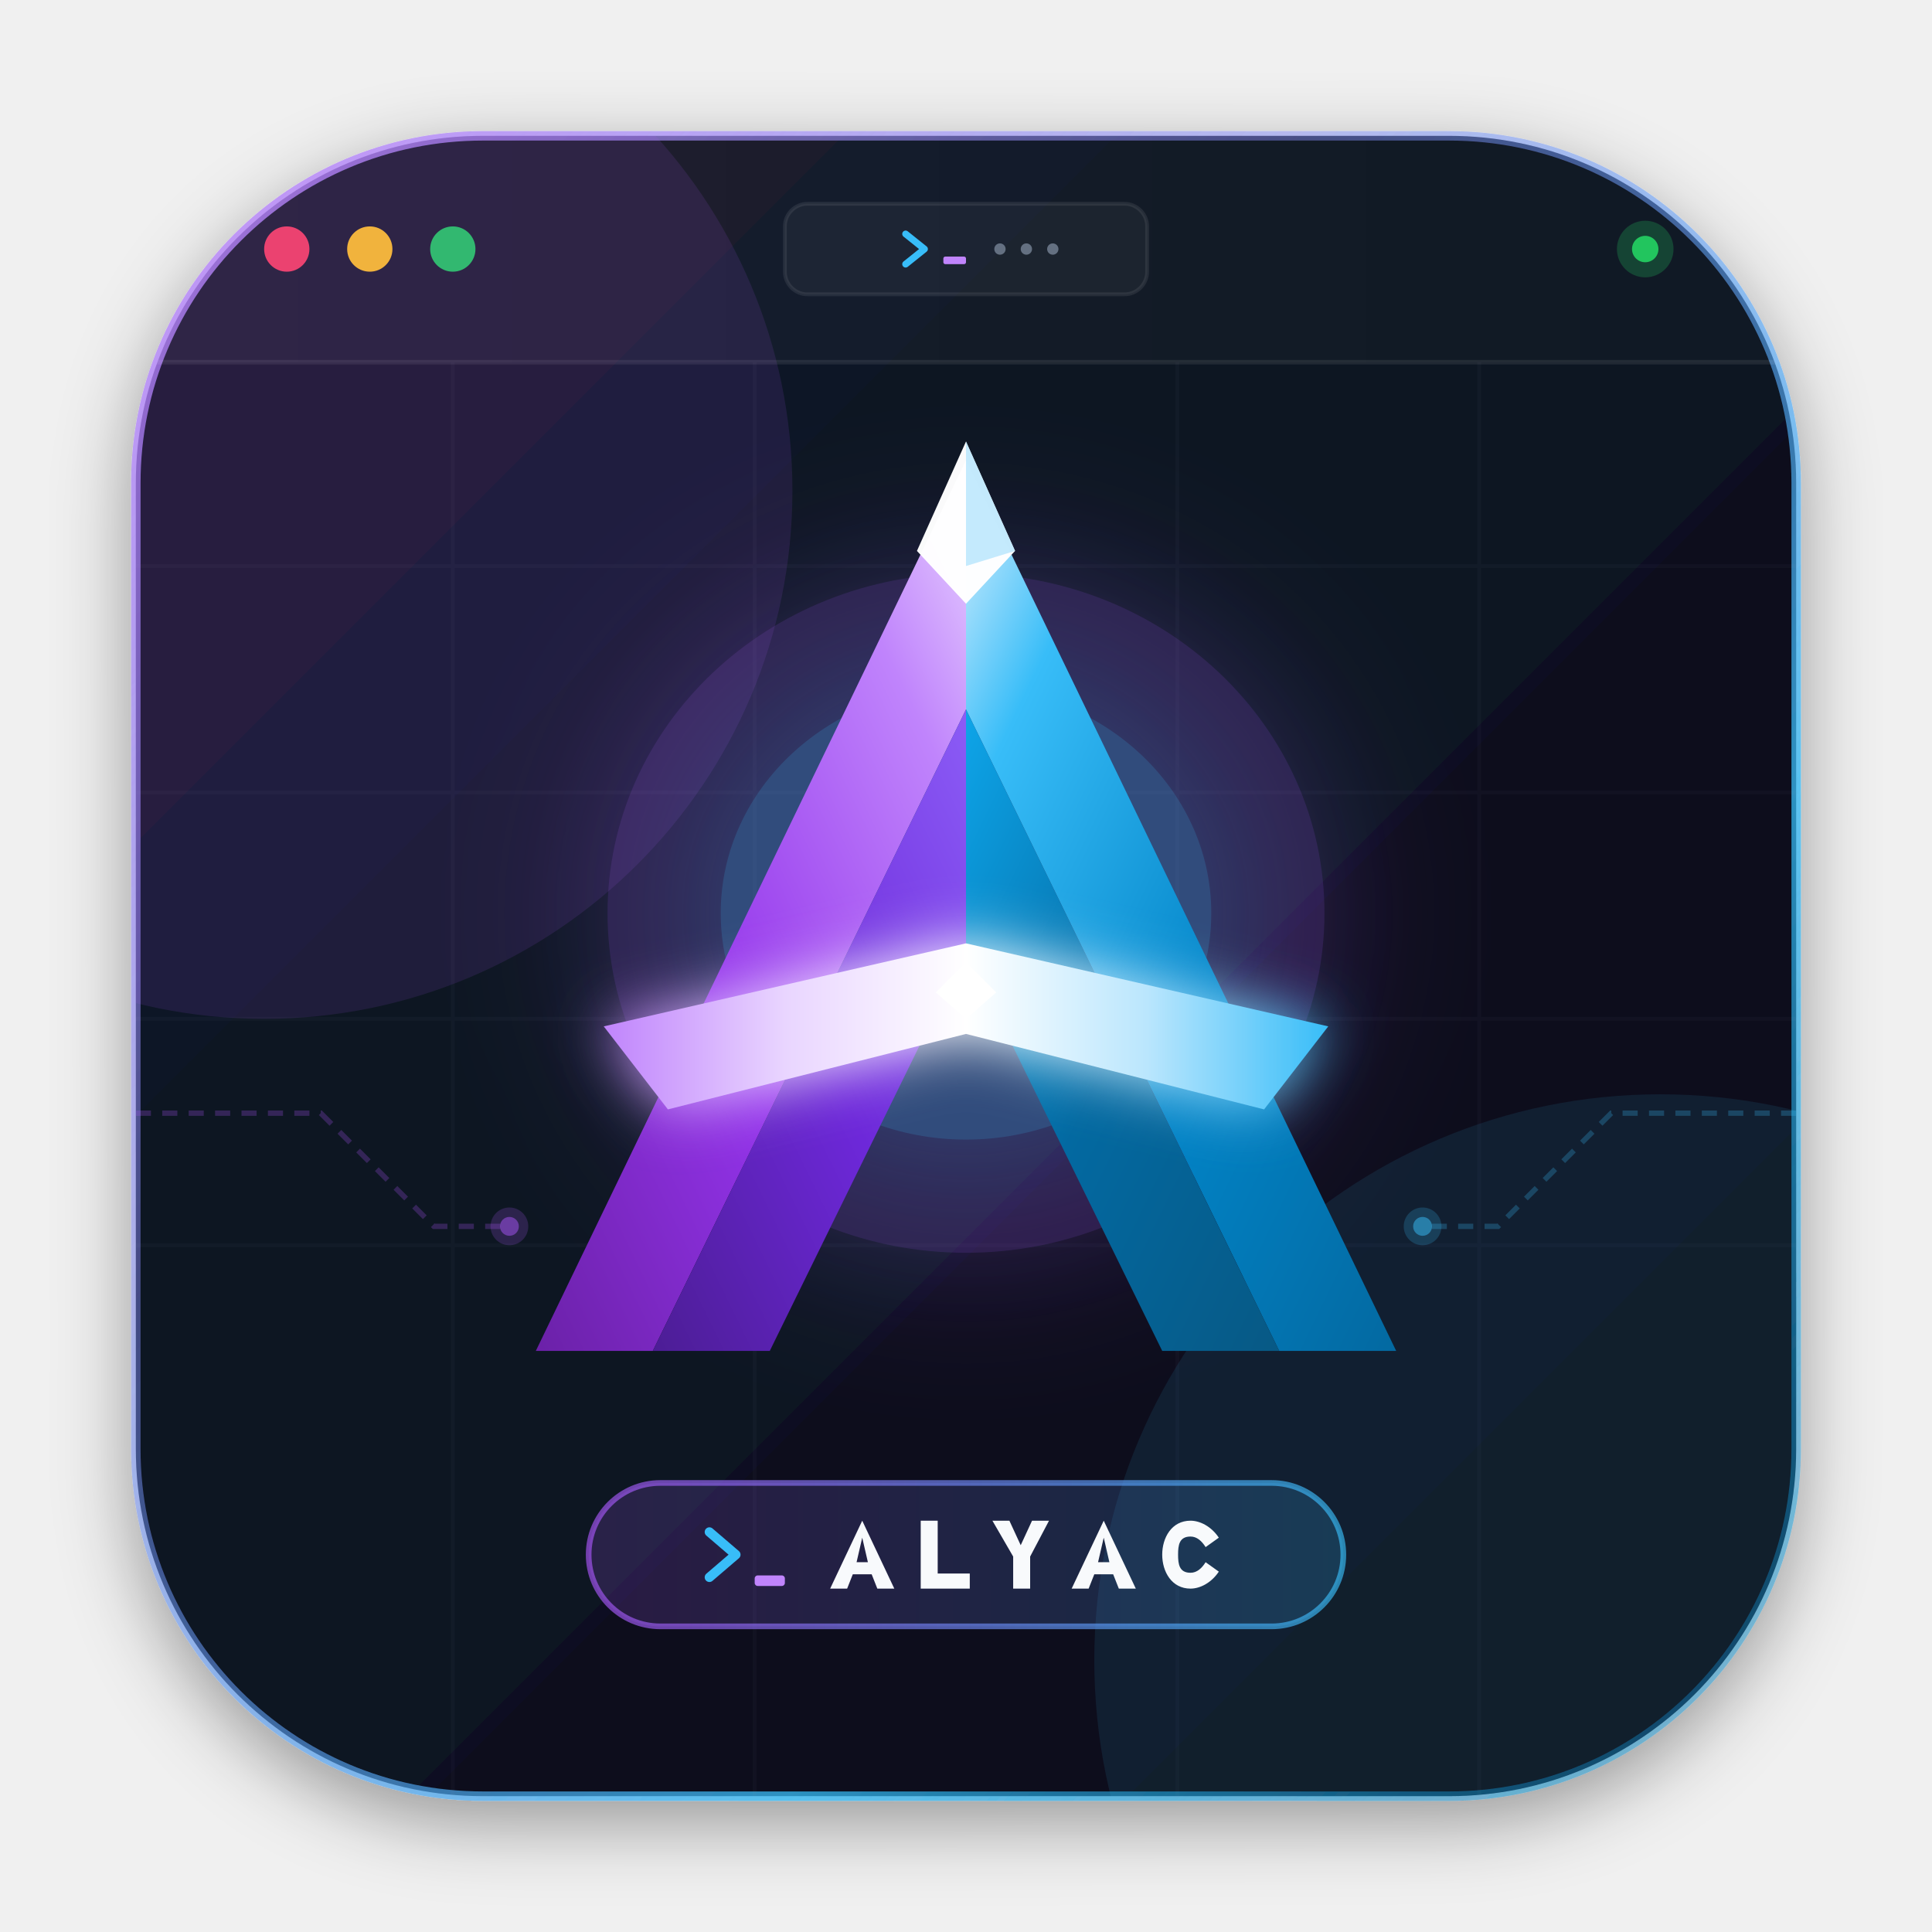
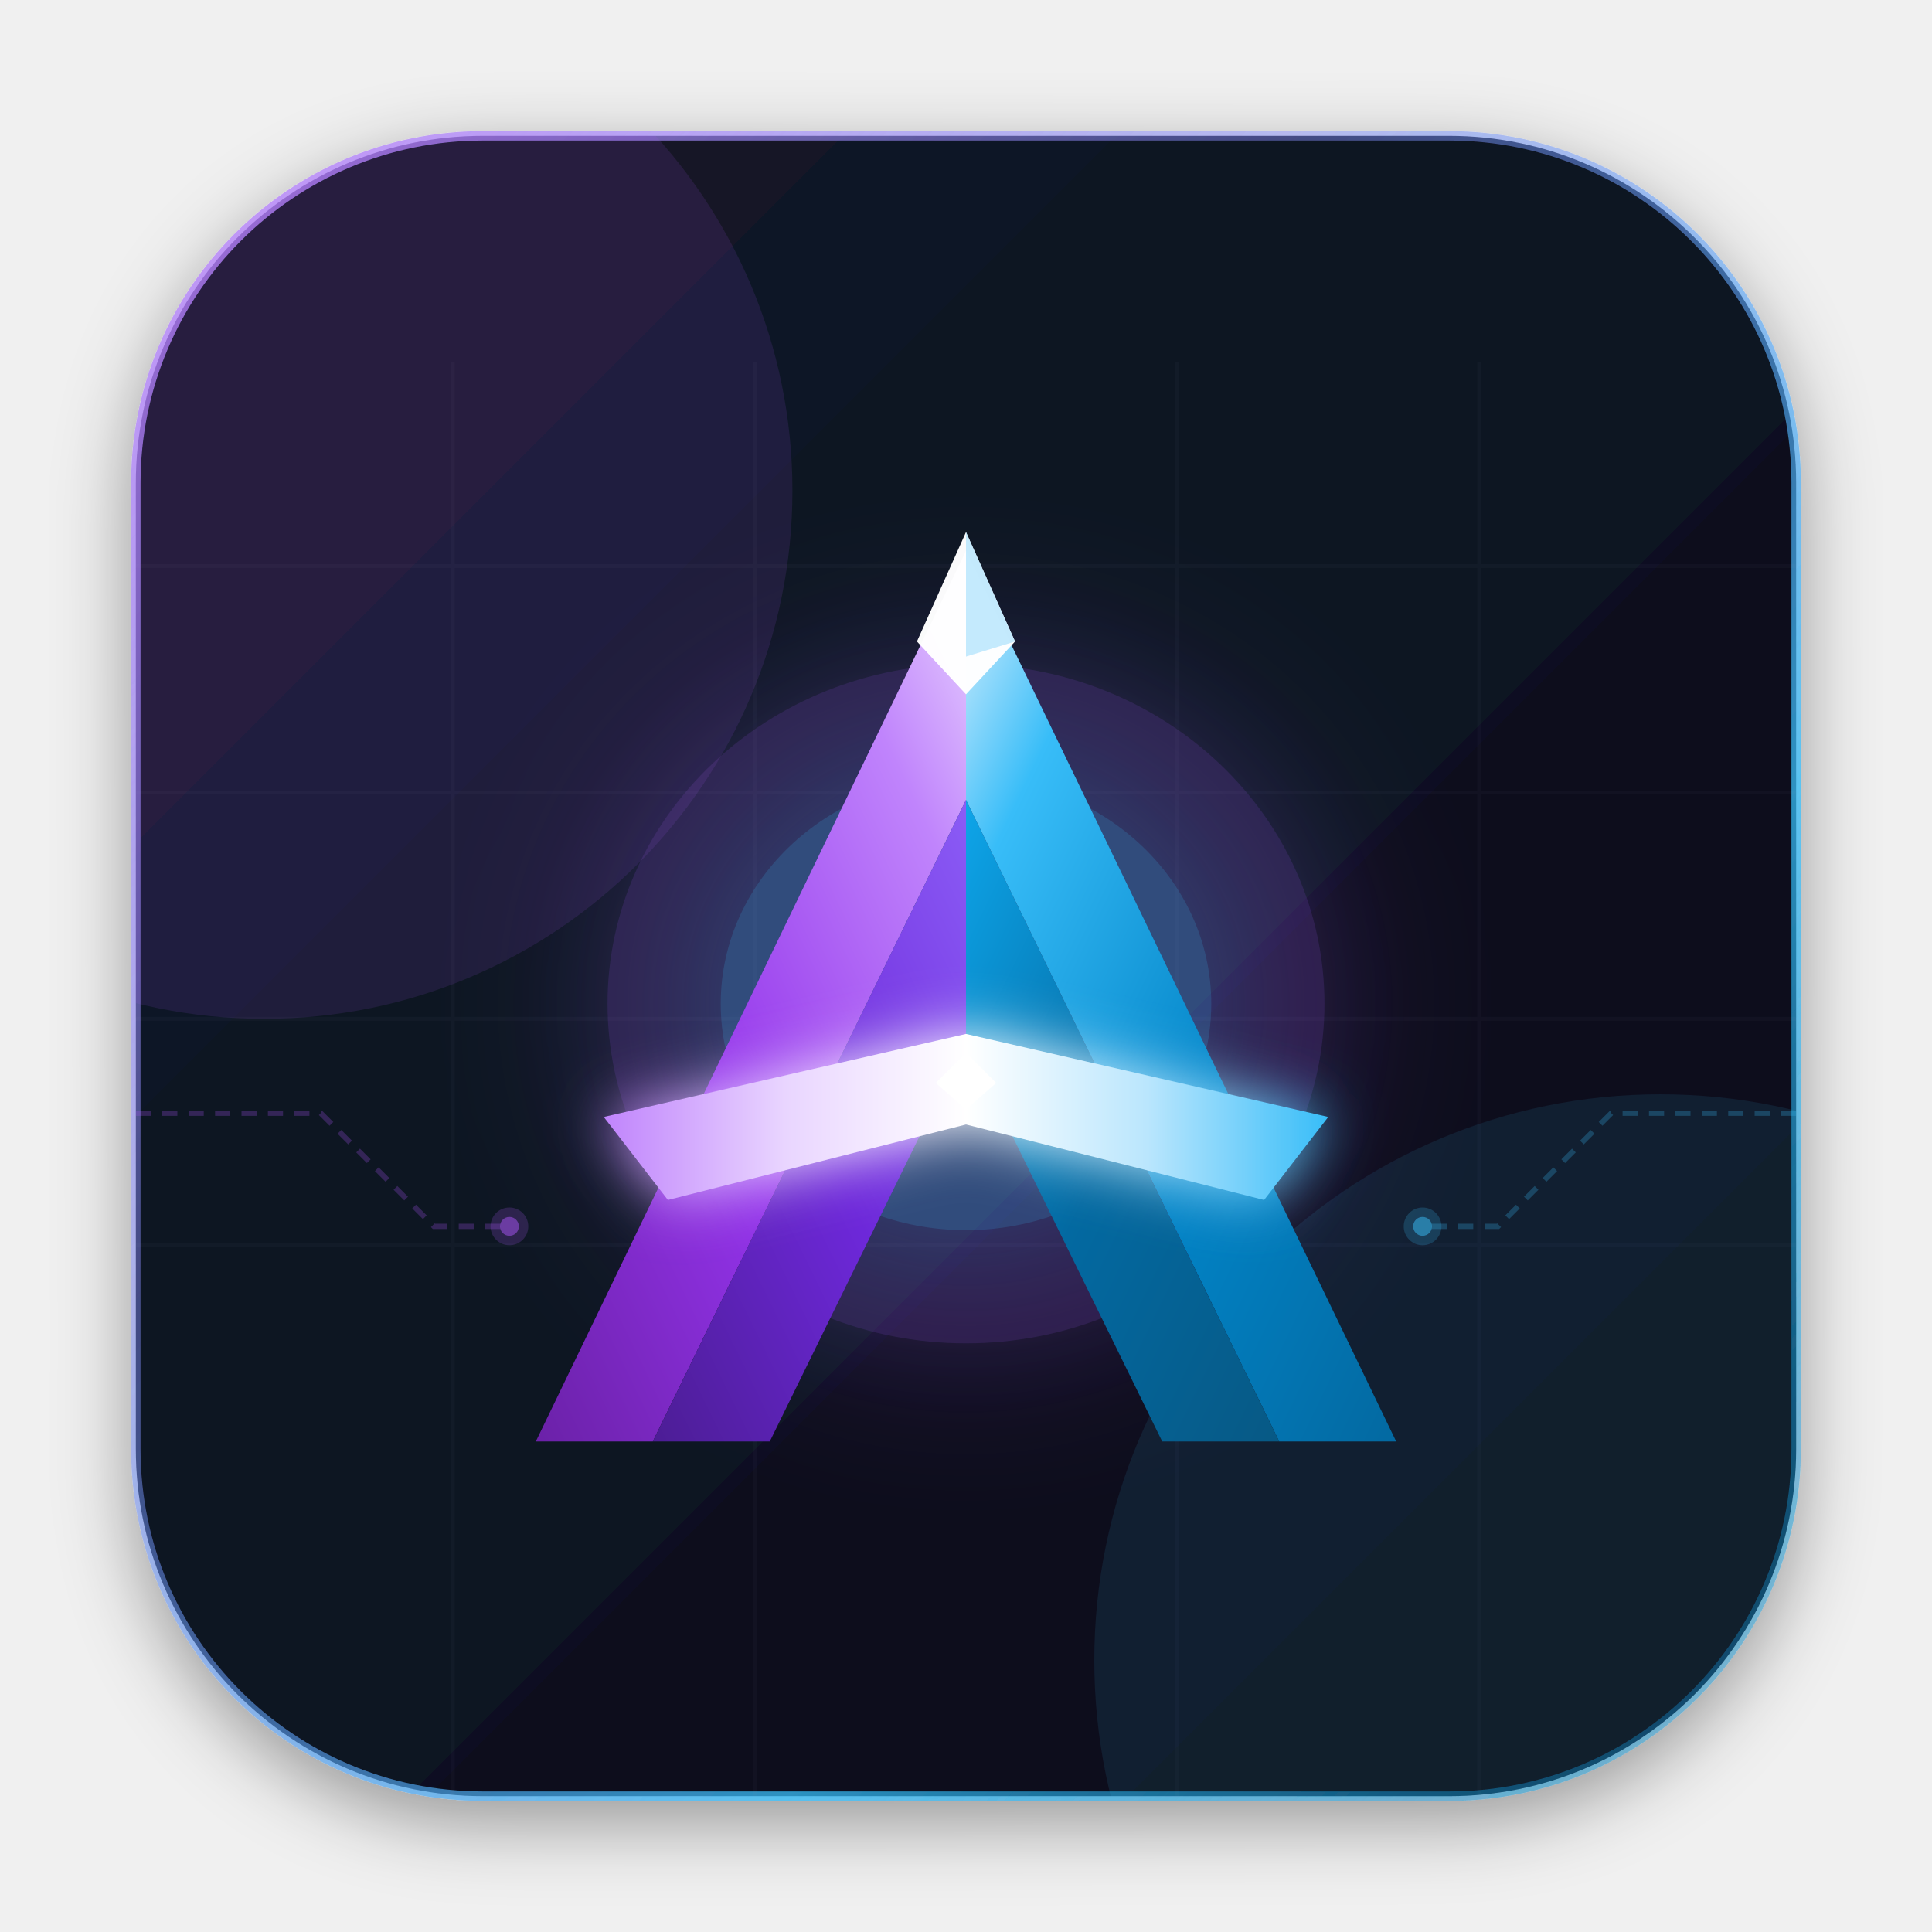
<svg xmlns="http://www.w3.org/2000/svg" viewBox="0 0 512 512" width="512" height="512">
  <defs>
    <linearGradient id="chassis-surface" x1="0%" y1="0%" x2="100%" y2="100%">
      <stop offset="0%" stop-color="#141928" />
      <stop offset="50%" stop-color="#0e1322" />
      <stop offset="100%" stop-color="#070a14" />
    </linearGradient>
    <linearGradient id="chassis-stroke" x1="0%" y1="0%" x2="100%" y2="100%">
      <stop offset="0%" stop-color="#c084fc" stop-opacity="0.85" />
      <stop offset="35%" stop-color="#818cf8" stop-opacity="0.45" />
      <stop offset="70%" stop-color="#38bdf8" stop-opacity="0.75" />
      <stop offset="100%" stop-color="#0284c7" stop-opacity="0.3" />
-     </linearGradient>
-     <linearGradient id="header-surface" x1="0%" y1="0%" x2="100%" y2="0%">
-       <stop offset="0%" stop-color="rgba(255, 255, 255, 0.04)" />
-       <stop offset="100%" stop-color="rgba(255, 255, 255, 0.01)" />
    </linearGradient>
    <linearGradient id="left-outer" x1="0%" y1="100%" x2="100%" y2="0%">
      <stop offset="0%" stop-color="#6b21a8" />
      <stop offset="40%" stop-color="#9333ea" />
      <stop offset="80%" stop-color="#c084fc" />
      <stop offset="100%" stop-color="#e9d5ff" />
    </linearGradient>
    <linearGradient id="left-inner" x1="0%" y1="100%" x2="100%" y2="0%">
      <stop offset="0%" stop-color="#4c1d95" />
      <stop offset="50%" stop-color="#6d28d9" />
      <stop offset="100%" stop-color="#8b5cf6" />
    </linearGradient>
    <linearGradient id="right-outer" x1="100%" y1="100%" x2="0%" y2="0%">
      <stop offset="0%" stop-color="#0369a1" />
      <stop offset="40%" stop-color="#0284c7" />
      <stop offset="80%" stop-color="#38bdf8" />
      <stop offset="100%" stop-color="#e0f2fe" />
    </linearGradient>
    <linearGradient id="right-inner" x1="100%" y1="100%" x2="0%" y2="0%">
      <stop offset="0%" stop-color="#075985" />
      <stop offset="50%" stop-color="#0369a1" />
      <stop offset="100%" stop-color="#0ea5e9" />
    </linearGradient>
    <linearGradient id="neon-beam" x1="0%" y1="50%" x2="100%" y2="50%">
      <stop offset="0%" stop-color="#c084fc" />
      <stop offset="25%" stop-color="#e9d5ff" />
      <stop offset="50%" stop-color="#ffffff" />
      <stop offset="75%" stop-color="#bae6fd" />
      <stop offset="100%" stop-color="#38bdf8" />
    </linearGradient>
-     <linearGradient id="cli-chip-bg" x1="0%" y1="0%" x2="100%" y2="0%">
-       <stop offset="0%" stop-color="rgba(168, 85, 247, 0.18)" />
-       <stop offset="100%" stop-color="rgba(56, 189, 248, 0.18)" />
-     </linearGradient>
-     <linearGradient id="cli-chip-border" x1="0%" y1="0%" x2="100%" y2="0%">
-       <stop offset="0%" stop-color="#a855f7" stop-opacity="0.65" />
-       <stop offset="100%" stop-color="#38bdf8" stop-opacity="0.65" />
-     </linearGradient>
    <filter id="chassis-shadow" x="-20%" y="-20%" width="140%" height="140%">
      <feDropShadow dx="0" dy="22" stdDeviation="26" flood-color="#000000" flood-opacity="0.6" />
      <feDropShadow dx="0" dy="6" stdDeviation="10" flood-color="#000000" flood-opacity="0.38" />
    </filter>
    <filter id="prism-ambient" x="-40%" y="-40%" width="180%" height="180%">
      <feGaussianBlur stdDeviation="22" result="blur" />
      <feMerge>
        <feMergeNode in="blur" />
        <feMergeNode in="SourceGraphic" />
      </feMerge>
    </filter>
    <filter id="beam-glow" x="-40%" y="-40%" width="180%" height="180%">
      <feGaussianBlur stdDeviation="8" result="blur" />
      <feMerge>
        <feMergeNode in="blur" />
        <feMergeNode in="SourceGraphic" />
      </feMerge>
    </filter>
    <clipPath id="chassis-clip">
      <rect x="36" y="36" width="440" height="440" rx="92" />
    </clipPath>
  </defs>
  <g filter="url(#chassis-shadow)">
    <rect x="36" y="36" width="440" height="440" rx="92" fill="url(#chassis-surface)" stroke="url(#chassis-stroke)" stroke-width="2.5" />
  </g>
  <g clip-path="url(#chassis-clip)">
-     <rect x="36" y="36" width="440" height="60" fill="url(#header-surface)" />
-     <line x1="36" y1="96" x2="476" y2="96" stroke="rgba(255, 255, 255, 0.08)" stroke-width="1.2" />
-     <circle cx="76" cy="66" r="6" fill="#f43f5e" />
-     <circle cx="98" cy="66" r="6" fill="#fbbf24" />
-     <circle cx="120" cy="66" r="6" fill="#22c55e" />
-     <g transform="translate(256, 66)">
-       <rect x="-48" y="-12" width="96" height="24" rx="6" fill="rgba(255, 255, 255, 0.04)" stroke="rgba(255, 255, 255, 0.08)" stroke-width="1" />
-       <path d="M -16 -4 L -11 0 L -16 4" fill="none" stroke="#38bdf8" stroke-width="1.8" stroke-linecap="round" stroke-linejoin="round" />
-       <rect x="-6" y="2" width="6" height="2" rx="0.5" fill="#c084fc" />
-       <circle cx="9" cy="0" r="1.5" fill="#94a3b8" opacity="0.6" />
-       <circle cx="16" cy="0" r="1.5" fill="#94a3b8" opacity="0.6" />
-       <circle cx="23" cy="0" r="1.5" fill="#94a3b8" opacity="0.6" />
-     </g>
-     <circle cx="436" cy="66" r="3.5" fill="#22c55e" />
-     <circle cx="436" cy="66" r="7.5" fill="#22c55e" opacity="0.25" />
    <g opacity="0.04" stroke="#94a3b8" stroke-width="1">
      <line x1="36" y1="150" x2="476" y2="150" />
      <line x1="36" y1="210" x2="476" y2="210" />
      <line x1="36" y1="270" x2="476" y2="270" />
      <line x1="36" y1="330" x2="476" y2="330" />
      <line x1="120" y1="96" x2="120" y2="476" />
      <line x1="200" y1="96" x2="200" y2="476" />
      <line x1="312" y1="96" x2="312" y2="476" />
      <line x1="392" y1="96" x2="392" y2="476" />
    </g>
    <circle cx="70" cy="130" r="140" fill="#a855f7" opacity="0.12" />
    <circle cx="440" cy="440" r="150" fill="#38bdf8" opacity="0.1" />
    <path d="M 36 295 H 85 L 115 325 H 135" stroke="#a855f7" stroke-width="1.4" opacity="0.25" fill="none" stroke-dasharray="4 3" />
    <circle cx="135" cy="325" r="2.5" fill="#a855f7" opacity="0.5" />
    <circle cx="135" cy="325" r="5" fill="#a855f7" opacity="0.2" />
    <path d="M 476 295 H 427 L 397 325 H 377" stroke="#38bdf8" stroke-width="1.4" opacity="0.25" fill="none" stroke-dasharray="4 3" />
    <circle cx="377" cy="325" r="2.5" fill="#38bdf8" opacity="0.5" />
    <circle cx="377" cy="325" r="5" fill="#38bdf8" opacity="0.2" />
  </g>
-   <g transform="translate(0, 16)">
+   <g transform="translate(0, 40)">
    <ellipse cx="256" cy="226" rx="95" ry="90" fill="#a855f7" opacity="0.22" filter="url(#prism-ambient)" />
    <ellipse cx="256" cy="226" rx="65" ry="60" fill="#38bdf8" opacity="0.26" filter="url(#prism-ambient)" />
    <g id="alya-prism">
      <polygon points="256,106 142,342 173,342 256,172" fill="url(#left-outer)" />
      <polygon points="256,172 173,342 204,342 256,236" fill="url(#left-inner)" />
      <polygon points="256,106 370,342 339,342 256,172" fill="url(#right-outer)" />
      <polygon points="256,172 339,342 308,342 256,236" fill="url(#right-inner)" />
      <g filter="url(#beam-glow)">
        <polygon points="160,256 256,234 352,256 335,278 256,258 177,278" fill="url(#neon-beam)" />
        <polygon points="256,239 264,247 256,254 248,247" fill="#ffffff" />
      </g>
      <polygon points="256,101 269,130 256,144 243,130" fill="#ffffff" opacity="0.98" />
      <polygon points="256,101 269,130 256,134" fill="#bae6fd" opacity="0.85" />
    </g>
  </g>
-   <g transform="translate(256, 412)">
-     <rect x="-100" y="-19" width="200" height="38" rx="19" fill="url(#cli-chip-bg)" stroke="url(#cli-chip-border)" stroke-width="1.5" />
-     <path d="M -68 -6 L -61 0 L -68 6" fill="none" stroke="#38bdf8" stroke-width="2.5" stroke-linecap="round" stroke-linejoin="round" />
-     <rect x="-56" y="5.5" width="8" height="2.8" rx="0.8" fill="#c084fc" />
-     <g fill="#f8fafc">
-       <path d="M -36 9 L -27.5 -9 L -19 9 L -23.5 9 L -25 5.2 L -30 5.2 L -31.5 9 Z M -27.5 -4.5 L -29 2 L -26 2 Z" />
-       <path d="M -12 -9 L -7.5 -9 L -7.5 5 L 1 5 L 1 9 L -12 9 Z" />
-       <path d="M 7 -9 L 11.5 -9 L 14.5 -2.5 L 17.5 -9 L 22 -9 L 17 0.5 L 17 9 L 12.5 9 L 12.5 0.5 Z" />
-       <path d="M 28 9 L 36.5 -9 L 45 9 L 40.5 9 L 39 5.2 L 34 5.2 L 32.5 9 Z M 36.5 -4.5 L 35 2 L 38 2 Z" />
-       <path d="M 67 -4.5 C 65 -7.5 62 -9 59.5 -9 C 54.5 -9 52 -4.5 52 0 C 52 4.5 54.5 9 59.5 9 C 62 9 65 7.5 67 4.5 L 63.5 2 C 62.5 3.6 61.2 4.8 59.5 4.8 C 56.5 4.8 56.2 2.5 56.2 0 C 56.2 -2.5 56.5 -4.8 59.5 -4.8 C 61.2 -4.8 62.5 -3.6 63.5 -2 Z" />
-     </g>
-   </g>
</svg>
